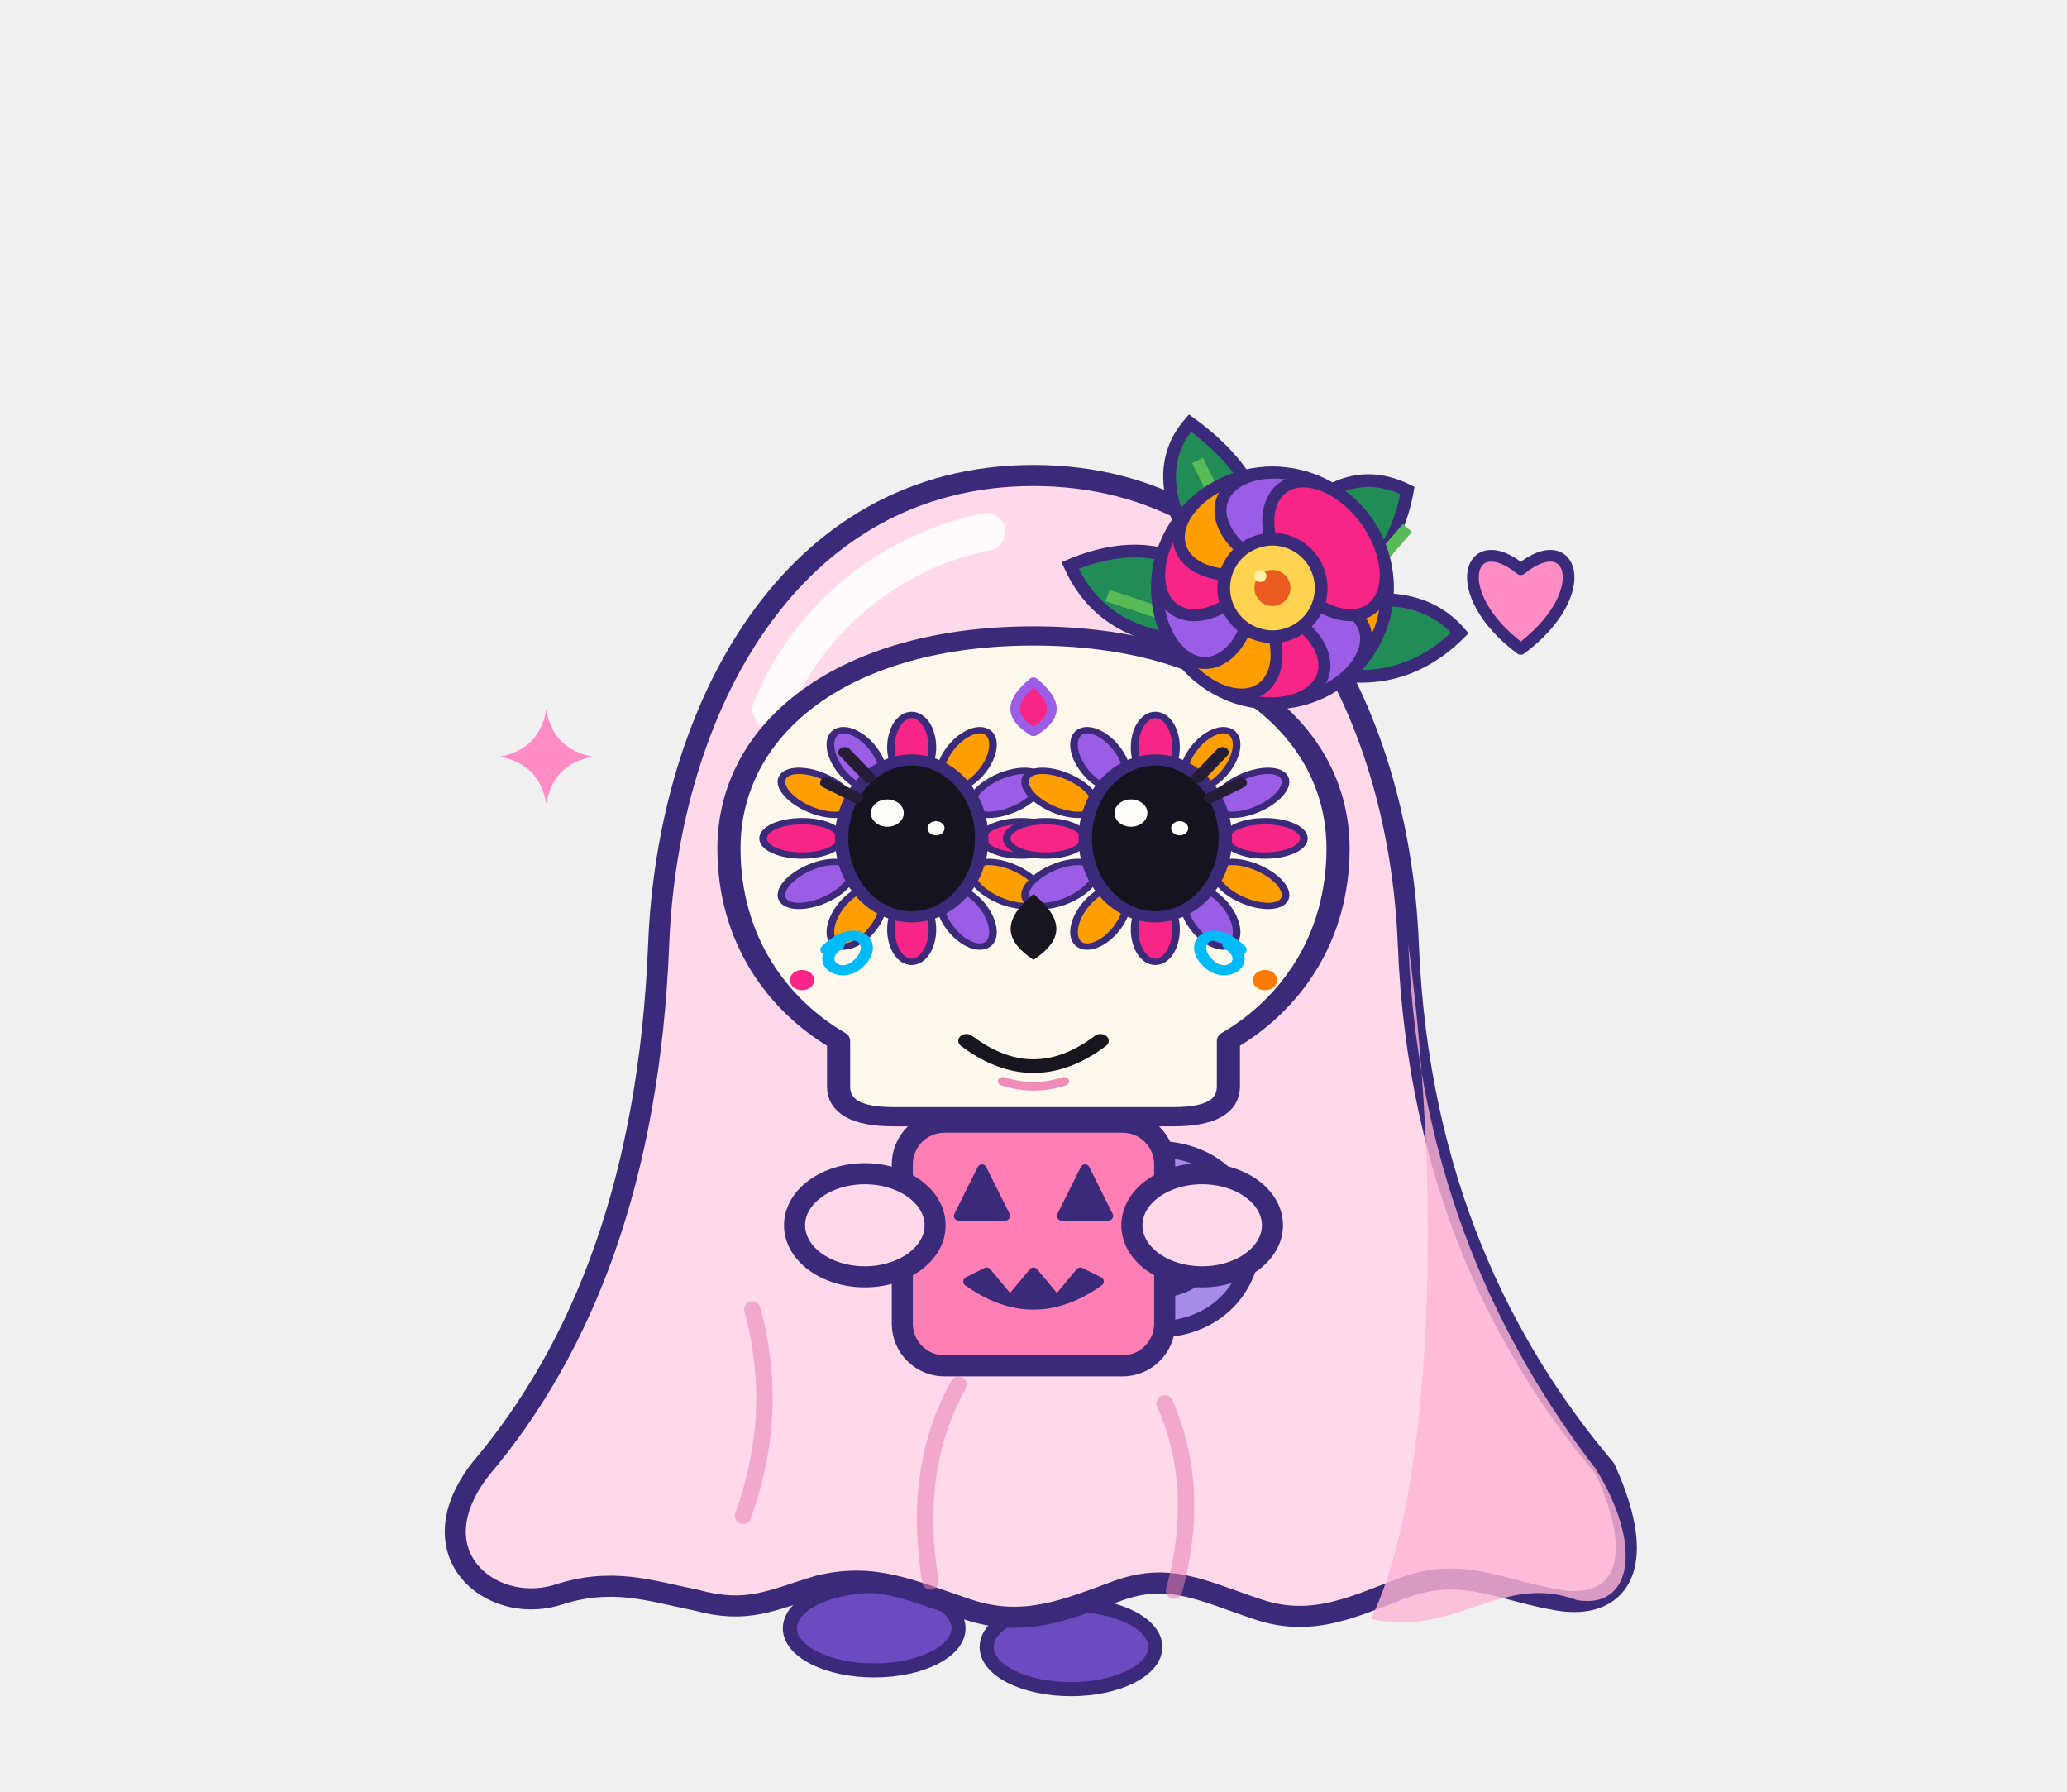
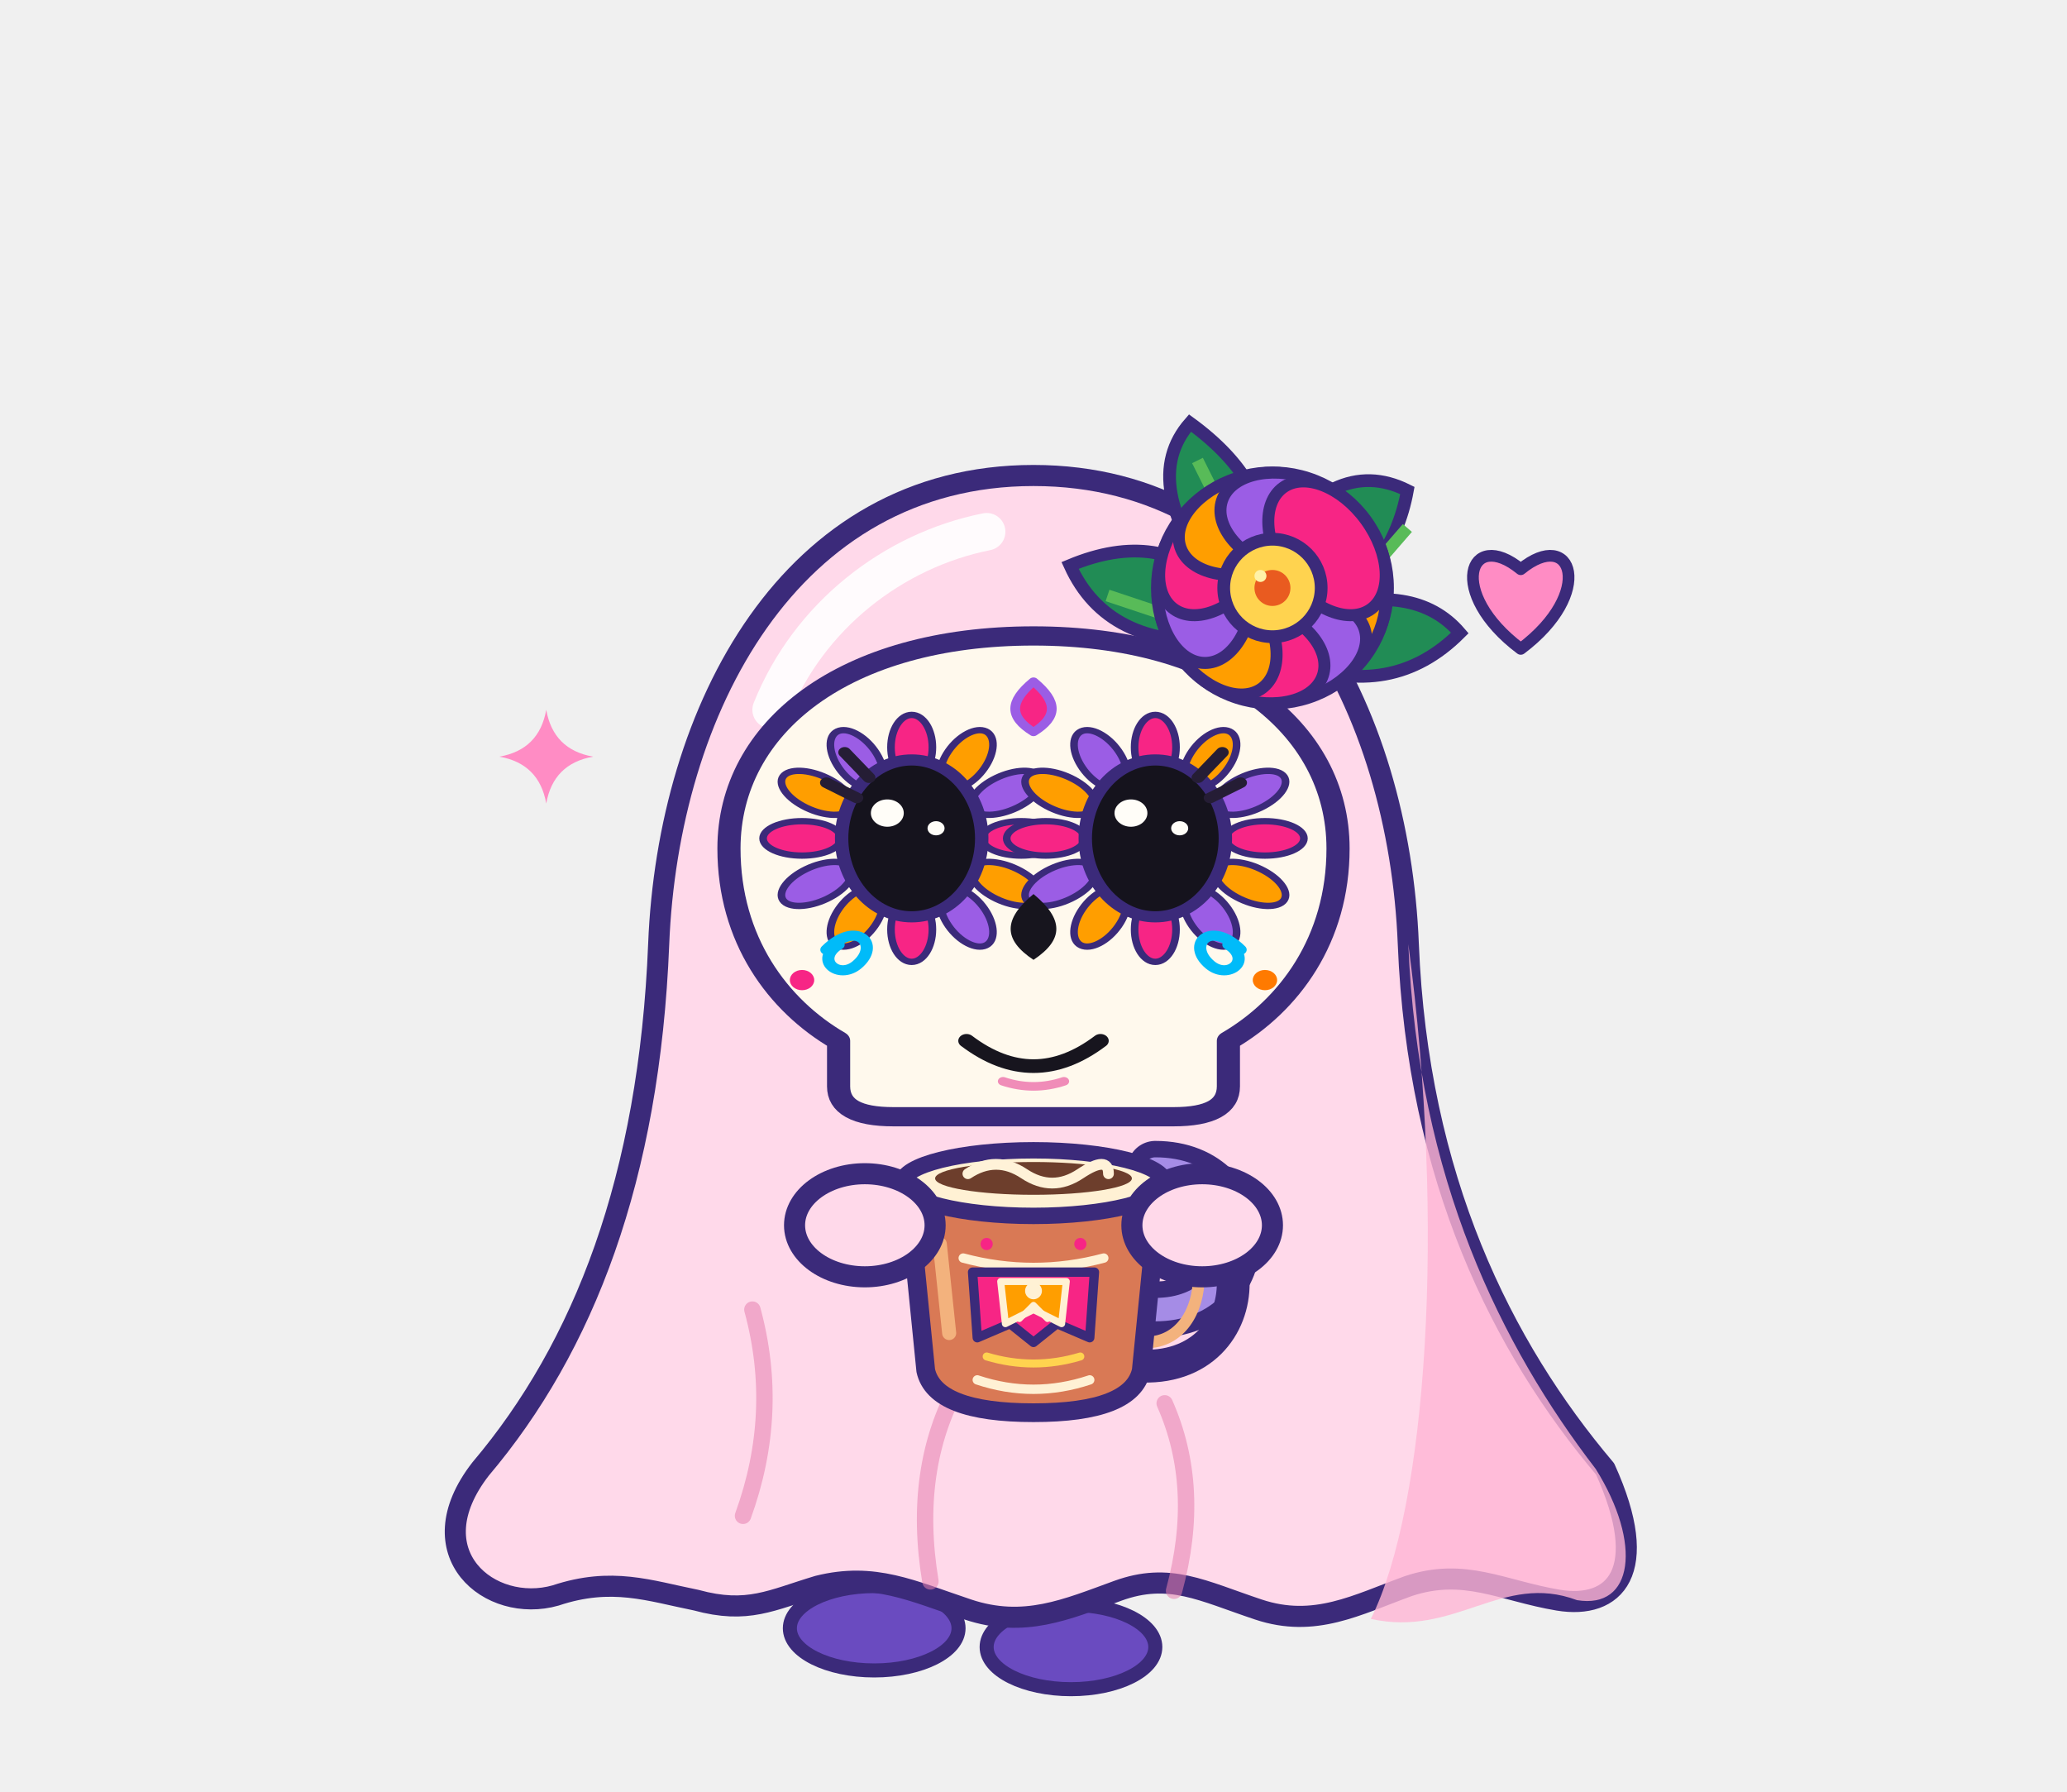
<svg xmlns="http://www.w3.org/2000/svg" viewBox="0 0 300 260" role="img" aria-label="Boo-buddy ghost 5">
  <g>
    <g transform="translate(150 205) scale(.68)">
      <g class="f d5">
        <g class="hop">
          <ellipse cx="-34" cy="46" rx="18" ry="9" fill="#6A4BC0" stroke="#3B2A7A" stroke-width="3" />
          <ellipse cx="8" cy="50" rx="18" ry="9" fill="#6A4BC0" stroke="#3B2A7A" stroke-width="3" />
          <path d="M0 -200 C-52 -200 -78 -150 -80 -100 C-82 -50 -96 -14 -118 12 C-132 30 -116 43 -102 39 C-90 35 -82 38 -72 40 C-61 43 -56 40 -46 37 C-34 34 -26 38 -14 42 C-2 46 7 42 18 38 C29 34 36 38 48 42 C60 46 69 41 80 37 C92 33 100 38 112 40 C124 42 132 34 122 12 C100 -14 82 -50 80 -100 C78 -150 52 -200 0 -200Z" fill="#FFD9EA" stroke="#3B2A7A" stroke-width="4.5" stroke-linejoin="round" stroke-linecap="round">
            <animate attributeName="d" dur="2.8s" repeatCount="indefinite" calcMode="spline" keyTimes="0;0.33;0.66;1" keySplines=".4 0 .6 1;.4 0 .6 1;.4 0 .6 1" values="M0 -200 C-52 -200 -78 -150 -80 -100 C-82 -50 -96 -14 -118 12 C-132 30 -116 43 -102 39 C-90 35 -82 38 -72 40 C-61 43 -56 40 -46 37 C-34 34 -26 38 -14 42 C-2 46 7 42 18 38 C29 34 36 38 48 42 C60 46 69 41 80 37 C92 33 100 38 112 40 C124 42 132 34 122 12 C100 -14 82 -50 80 -100 C78 -150 52 -200 0 -200Z;M0 -200 C-52 -200 -78 -150 -80 -100 C-82 -50 -96 -14 -118 12 C-132 34 -116 46 -102 41 C-90 36 -82 33 -72 39 C-61 46 -56 43 -46 39 C-34 35 -26 34 -14 39 C-2 44 7 45 18 41 C29 37 36 34 48 39 C60 44 69 45 80 41 C92 37 100 34 112 39 C124 44 132 34 122 12 C100 -14 82 -50 80 -100 C78 -150 52 -200 0 -200Z;M0 -200 C-52 -200 -78 -150 -80 -100 C-82 -50 -96 -14 -118 12 C-132 26 -116 40 -102 37 C-90 34 -82 42 -72 44 C-61 46 -56 37 -46 34 C-34 31 -26 42 -14 45 C-2 48 7 37 18 35 C29 33 36 43 48 45 C60 47 69 37 80 34 C92 31 100 42 112 43 C124 44 132 34 122 12 C100 -14 82 -50 80 -100 C78 -150 52 -200 0 -200Z;M0 -200 C-52 -200 -78 -150 -80 -100 C-82 -50 -96 -14 -118 12 C-132 30 -116 43 -102 39 C-90 35 -82 38 -72 40 C-61 43 -56 40 -46 37 C-34 34 -26 38 -14 42 C-2 46 7 42 18 38 C29 34 36 38 48 42 C60 46 69 41 80 37 C92 33 100 38 112 40 C124 42 132 34 122 12 C100 -14 82 -50 80 -100 C78 -150 52 -200 0 -200Z" />
          </path>
          <path d="M80 -100 C82 -50 100 -14 120 12 C130 28 128 42 116 40 C100 34 90 48 72 44 C84 20 88 -40 80 -100Z" fill="#FFB5D4" opacity=".8" />
          <path d="M-62 22 q8 -22 2 -44 M-22 36 q-4 -24 6 -42 M30 38 q6 -22 -2 -40" stroke="#E57FAE" stroke-width="3.5" fill="none" stroke-linecap="round" opacity=".55" />
          <path d="M-56 -150 C-48 -170 -30 -184 -10 -188" stroke="#fff" stroke-width="8" fill="none" stroke-linecap="round" opacity=".9" />
          <path d="M0 -160 C-5 -155 -4 -151 0 -149 C4 -151 5 -155 0 -160Z" fill="#FFB2D3" stroke="#C84F88" stroke-width="2.5" />
          <circle cx="0" cy="-154" r="2" fill="#C84F88" />
          <g fill="#C84F88">
            <circle cx="-49" cy="-87" r="2.6" />
            <circle cx="-43" cy="-83" r="1.7" />
            <circle cx="49" cy="-87" r="2.6" />
            <circle cx="43" cy="-83" r="1.7" />
          </g>
        </g>
        <path d="M-34 -116 Q-24 -130 -14 -116 M14 -116 Q24 -130 34 -116" stroke="#2B2350" stroke-width="4.5" fill="none" stroke-linecap="round" />
        <path d="M-36 -124 l-8 -5 M36 -124 l8 -5" stroke="#2B2350" stroke-width="3.2" stroke-linecap="round" />
        <ellipse cx="-44" cy="-100" rx="11" ry="6.5" fill="#FF8FC0" opacity=".75" />
        <ellipse cx="44" cy="-100" rx="11" ry="6.5" fill="#FF8FC0" opacity=".75" />
        <path d="M-5 -102 Q0 -96 5 -102" stroke="#2B2350" stroke-width="3.2" fill="none" stroke-linecap="round" />
        <g class="sugar-skull-face" transform="translate(0 -115) scale(1.3 1.08) translate(0 115)" stroke-linejoin="round" stroke-linecap="round">
          <path d="M0 -162 C-31 -162 -50 -144 -50 -120 C-50 -102 -42 -89 -32 -82 L-32 -73 Q-32 -67 -23 -67 H23 Q32 -67 32 -73 L32 -82 C42 -89 50 -102 50 -120 C50 -144 31 -162 0 -162Z" fill="#FFF9ED" stroke="#3B2A7A" stroke-width="3.8" />
          <ellipse cx="-20" cy="-122" rx="3.4" ry="6.4" transform="rotate(0 -20 -122) translate(0 -18)" fill="#F72585" stroke="#3B2A7A" stroke-width="1.25" />
          <ellipse cx="-20" cy="-122" rx="3.4" ry="6.4" transform="rotate(30 -20 -122) translate(0 -18)" fill="#FF9E00" stroke="#3B2A7A" stroke-width="1.25" />
          <ellipse cx="-20" cy="-122" rx="3.4" ry="6.4" transform="rotate(60 -20 -122) translate(0 -18)" fill="#9B5DE5" stroke="#3B2A7A" stroke-width="1.25" />
          <ellipse cx="-20" cy="-122" rx="3.4" ry="6.4" transform="rotate(90 -20 -122) translate(0 -18)" fill="#F72585" stroke="#3B2A7A" stroke-width="1.25" />
          <ellipse cx="-20" cy="-122" rx="3.4" ry="6.4" transform="rotate(120 -20 -122) translate(0 -18)" fill="#FF9E00" stroke="#3B2A7A" stroke-width="1.25" />
          <ellipse cx="-20" cy="-122" rx="3.4" ry="6.4" transform="rotate(150 -20 -122) translate(0 -18)" fill="#9B5DE5" stroke="#3B2A7A" stroke-width="1.25" />
          <ellipse cx="-20" cy="-122" rx="3.4" ry="6.4" transform="rotate(180 -20 -122) translate(0 -18)" fill="#F72585" stroke="#3B2A7A" stroke-width="1.25" />
          <ellipse cx="-20" cy="-122" rx="3.4" ry="6.4" transform="rotate(210 -20 -122) translate(0 -18)" fill="#FF9E00" stroke="#3B2A7A" stroke-width="1.25" />
          <ellipse cx="-20" cy="-122" rx="3.4" ry="6.4" transform="rotate(240 -20 -122) translate(0 -18)" fill="#9B5DE5" stroke="#3B2A7A" stroke-width="1.25" />
          <ellipse cx="-20" cy="-122" rx="3.4" ry="6.4" transform="rotate(270 -20 -122) translate(0 -18)" fill="#F72585" stroke="#3B2A7A" stroke-width="1.25" />
          <ellipse cx="-20" cy="-122" rx="3.4" ry="6.4" transform="rotate(300 -20 -122) translate(0 -18)" fill="#FF9E00" stroke="#3B2A7A" stroke-width="1.25" />
          <ellipse cx="-20" cy="-122" rx="3.4" ry="6.4" transform="rotate(330 -20 -122) translate(0 -18)" fill="#9B5DE5" stroke="#3B2A7A" stroke-width="1.25" />
          <ellipse cx="-20" cy="-122" rx="11.5" ry="15.5" fill="#15131D" stroke="#3B2A7A" stroke-width="2.2" />
          <path d="M-27 -134 L-31 -139 M-29 -130 L-34 -133" fill="none" stroke="#251D35" stroke-width="2.1" />
          <circle cx="-24" cy="-127" r="2.7" fill="#FFFDF8" />
          <circle cx="-16" cy="-124" r="1.4" fill="#FFFDF8" />
          <ellipse cx="20" cy="-122" rx="3.4" ry="6.4" transform="rotate(0 20 -122) translate(0 -18)" fill="#F72585" stroke="#3B2A7A" stroke-width="1.25" />
          <ellipse cx="20" cy="-122" rx="3.4" ry="6.4" transform="rotate(30 20 -122) translate(0 -18)" fill="#FF9E00" stroke="#3B2A7A" stroke-width="1.25" />
          <ellipse cx="20" cy="-122" rx="3.4" ry="6.4" transform="rotate(60 20 -122) translate(0 -18)" fill="#9B5DE5" stroke="#3B2A7A" stroke-width="1.25" />
          <ellipse cx="20" cy="-122" rx="3.4" ry="6.4" transform="rotate(90 20 -122) translate(0 -18)" fill="#F72585" stroke="#3B2A7A" stroke-width="1.25" />
          <ellipse cx="20" cy="-122" rx="3.4" ry="6.4" transform="rotate(120 20 -122) translate(0 -18)" fill="#FF9E00" stroke="#3B2A7A" stroke-width="1.25" />
          <ellipse cx="20" cy="-122" rx="3.4" ry="6.4" transform="rotate(150 20 -122) translate(0 -18)" fill="#9B5DE5" stroke="#3B2A7A" stroke-width="1.25" />
          <ellipse cx="20" cy="-122" rx="3.4" ry="6.4" transform="rotate(180 20 -122) translate(0 -18)" fill="#F72585" stroke="#3B2A7A" stroke-width="1.25" />
          <ellipse cx="20" cy="-122" rx="3.4" ry="6.4" transform="rotate(210 20 -122) translate(0 -18)" fill="#FF9E00" stroke="#3B2A7A" stroke-width="1.25" />
          <ellipse cx="20" cy="-122" rx="3.4" ry="6.4" transform="rotate(240 20 -122) translate(0 -18)" fill="#9B5DE5" stroke="#3B2A7A" stroke-width="1.25" />
          <ellipse cx="20" cy="-122" rx="3.4" ry="6.4" transform="rotate(270 20 -122) translate(0 -18)" fill="#F72585" stroke="#3B2A7A" stroke-width="1.25" />
          <ellipse cx="20" cy="-122" rx="3.4" ry="6.4" transform="rotate(300 20 -122) translate(0 -18)" fill="#FF9E00" stroke="#3B2A7A" stroke-width="1.25" />
          <ellipse cx="20" cy="-122" rx="3.4" ry="6.4" transform="rotate(330 20 -122) translate(0 -18)" fill="#9B5DE5" stroke="#3B2A7A" stroke-width="1.25" />
          <ellipse cx="20" cy="-122" rx="11.5" ry="15.5" fill="#15131D" stroke="#3B2A7A" stroke-width="2.2" />
          <path d="M27 -134 L31 -139 M29 -130 L34 -133" fill="none" stroke="#251D35" stroke-width="2.1" />
          <circle cx="16" cy="-127" r="2.7" fill="#FFFDF8" />
          <circle cx="24" cy="-124" r="1.4" fill="#FFFDF8" />
          <path d="M0 -153 C-4 -149 -4 -146 0 -143 C4 -146 4 -149 0 -153Z" fill="#F72585" stroke="#9B5DE5" stroke-width="1.6" />
          <path d="M-34 -100 C-29 -106 -25 -101 -29 -97 C-32 -94 -36 -98 -32 -101 M34 -100 C29 -106 25 -101 29 -97 C32 -94 36 -98 32 -101" fill="none" stroke="#00BBF9" stroke-width="2" />
          <circle cx="-38" cy="-94" r="2" fill="#F72585" />
          <circle cx="38" cy="-94" r="2" fill="#FF7A00" />
          <path d="M0 -111 C-5 -106 -5 -102 0 -98 C5 -102 5 -106 0 -111Z" fill="#17151E" />
          <path d="M-11 -82 Q0 -72 11 -82" fill="none" stroke="#17151E" stroke-width="2.7" />
          <path d="M-5 -74 Q0 -72 5 -74" fill="none" stroke="#F08CB8" stroke-width="1.7" />
        </g>
        <g class="head-flower" transform="translate(51 -176) scale(1.6)">
          <path d="M-7 7 Q-22 8 -27 -3 Q-15 -8 -7 0 Q-18 -14 -11 -22 Q0 -14 -1 -4 Q8 -18 18 -13 Q16 -2 6 3 Q19 -1 25 6 Q16 15 3 10Z" fill="#218C55" stroke="#3B2A7A" stroke-width="1.7" />
          <path d="M-22 1 L-7 6 M-10 -17 L-3 -3 M18 -8 L5 7" fill="none" stroke="#58BB58" stroke-width="1.6" />
          <ellipse cx="9.00" cy="0.00" rx="6.4" ry="10" transform="rotate(0 9.00 0.00)" fill="#F72585" stroke="#3B2A7A" stroke-width="1.6" />
          <ellipse cx="7.28" cy="5.29" rx="6.4" ry="10" transform="rotate(36 7.28 5.29)" fill="#FF9E00" stroke="#3B2A7A" stroke-width="1.6" />
          <ellipse cx="2.78" cy="8.56" rx="6.4" ry="10" transform="rotate(72 2.78 8.56)" fill="#9B5DE5" stroke="#3B2A7A" stroke-width="1.6" />
          <ellipse cx="-2.78" cy="8.56" rx="6.4" ry="10" transform="rotate(108 -2.78 8.56)" fill="#F72585" stroke="#3B2A7A" stroke-width="1.6" />
          <ellipse cx="-7.28" cy="5.29" rx="6.4" ry="10" transform="rotate(144 -7.28 5.29)" fill="#FF9E00" stroke="#3B2A7A" stroke-width="1.6" />
          <ellipse cx="-9.00" cy="0.00" rx="6.4" ry="10" transform="rotate(180 -9.00 0.00)" fill="#9B5DE5" stroke="#3B2A7A" stroke-width="1.6" />
          <ellipse cx="-7.28" cy="-5.29" rx="6.4" ry="10" transform="rotate(216 -7.28 -5.29)" fill="#F72585" stroke="#3B2A7A" stroke-width="1.6" />
          <ellipse cx="-2.78" cy="-8.56" rx="6.4" ry="10" transform="rotate(252 -2.78 -8.56)" fill="#FF9E00" stroke="#3B2A7A" stroke-width="1.6" />
          <ellipse cx="2.78" cy="-8.56" rx="6.4" ry="10" transform="rotate(288 2.78 -8.56)" fill="#9B5DE5" stroke="#3B2A7A" stroke-width="1.6" />
          <ellipse cx="7.28" cy="-5.29" rx="6.4" ry="10" transform="rotate(324 7.28 -5.29)" fill="#F72585" stroke="#3B2A7A" stroke-width="1.6" />
          <circle r="6.5" fill="#FFD34F" stroke="#3B2A7A" stroke-width="1.7" />
          <circle r="2.4" fill="#E95B20" />
          <circle cx="-1.6" cy="-1.6" r=".8" fill="#FFF2A8" />
        </g>
        <path d="M26 -52 C48 -52 48 -22 26 -22" stroke="#3B2A7A" stroke-width="12" fill="none" stroke-linecap="round" />
        <path d="M26 -52 C48 -52 48 -22 26 -22" stroke="#A58CE6" stroke-width="5" fill="none" stroke-linecap="round" />
-         <rect x="-28" y="-62" width="56" height="52" rx="9" fill="#FF7FB5" stroke="#3B2A7A" stroke-width="4.5" stroke-linejoin="round" stroke-linecap="round" />
-         <path d="M-16 -42 L-6 -42 L-11 -52Z M6 -42 L16 -42 L11 -52Z M-14 -28 Q0 -18 14 -28 L10 -30 L5 -24 L0 -30 L-5 -24 L-10 -30Z" fill="#3B2A7A" stroke="#3B2A7A" stroke-width="2" stroke-linejoin="round" />
+         <g class="dia-prop champurrado-mug" transform="translate(0 7)">
+           <path d="M22 -51 C49 -55 50 -15 22 -17" fill="none" stroke="#3B2A7A" stroke-width="7" stroke-linecap="round" />
+           <path d="M24 -48 C39 -50 39 -22 24 -22" fill="none" stroke="#F3B27D" stroke-width="2.5" stroke-linecap="round" />
+           <path d="M-27 -56 Q0 -49 27 -56 L23 -16 Q21 -7 0 -7 Q-21 -7 -23 -16Z" fill="#D97955" stroke="#3B2A7A" stroke-width="4" stroke-linejoin="round" />
+           <path d="M-20 -43 L-18 -24" fill="none" stroke="#F3B27D" stroke-width="3" stroke-linecap="round" />
+           <ellipse cx="0" cy="-56" rx="28" ry="7" fill="#FFF1D4" stroke="#3B2A7A" stroke-width="3.5" />
+           <ellipse cx="0" cy="-57" rx="21" ry="3.5" fill="#6D3E2C" />
+           <path d="M-14 -58 Q-8 -62 -2 -58 T10 -58 T16 -58" fill="none" stroke="#FFF2D8" stroke-width="2.3" stroke-linecap="round" />
+           <g transform="translate(0 -31)">
+             <path d="M-15 -9 Q0 -5 15 -9" fill="none" stroke="#FFF1D4" stroke-width="2" stroke-linecap="round" />
+             <path d="M-13 -6 L-12 8 L-5 5 L0 9 L5 5 L12 8 L13 -6Z" fill="#F72585" stroke="#3B2A7A" stroke-width="2" stroke-linejoin="round" />
+             <path d="M-7 -4 L-6 5 L0 2 L6 5 L7 -4Z" fill="#FF9E00" stroke="#FFF1D4" stroke-width="1.5" stroke-linejoin="round" />
+             <circle cx="0" cy="-2" r="1.8" fill="#FFF1D4" />
+             <path d="M-3 4 L0 1 L3 4" fill="none" stroke="#FFF1D4" stroke-width="1.3" stroke-linecap="round" stroke-linejoin="round" />
+             <circle cx="-10" cy="-12" r="1.3" fill="#F72585" />
+             <circle cx="10" cy="-12" r="1.3" fill="#F72585" />
+             <path d="M-10 12 Q0 15 10 12" fill="none" stroke="#FFD34F" stroke-width="1.7" stroke-linecap="round" />
+           </g>
+           <path d="M-12 -14 Q0 -10 12 -14" fill="none" stroke="#FFF1D4" stroke-width="2" stroke-linecap="round" />
+         </g>
        <ellipse cx="-36" cy="-40" rx="15" ry="11" fill="#FFD9EA" stroke="#3B2A7A" stroke-width="4.5" stroke-linejoin="round" stroke-linecap="round" />
        <ellipse cx="36" cy="-40" rx="15" ry="11" fill="#FFD9EA" stroke="#3B2A7A" stroke-width="4.5" stroke-linejoin="round" stroke-linecap="round" />
        <path transform="translate(104 -172) scale(1)" d="M0 9 C-16 -3 -11 -17 0 -8 C11 -17 16 -3 0 9Z" fill="#FF8CC4" stroke="#3B2A7A" stroke-width="2.5" stroke-linejoin="round" />
        <path transform="translate(-104 -140) scale(1)" d="M0 -10 Q1.5 -1.5 10 0 Q1.5 1.5 0 10 Q-1.5 1.5 -10 0 Q-1.5 -1.5 0 -10Z" fill="#FF8CC4" />
-         <g class="steam" opacity="0">
-           <path transform="translate(2 -92) scale(1.3)" d="M0 9 C-16 -3 -11 -17 0 -8 C11 -17 16 -3 0 9Z" fill="#FFB3D9" stroke="#3B2A7A" stroke-width="2.5" stroke-linejoin="round" />
-         </g>
      </g>
    </g>
  </g>
</svg>
